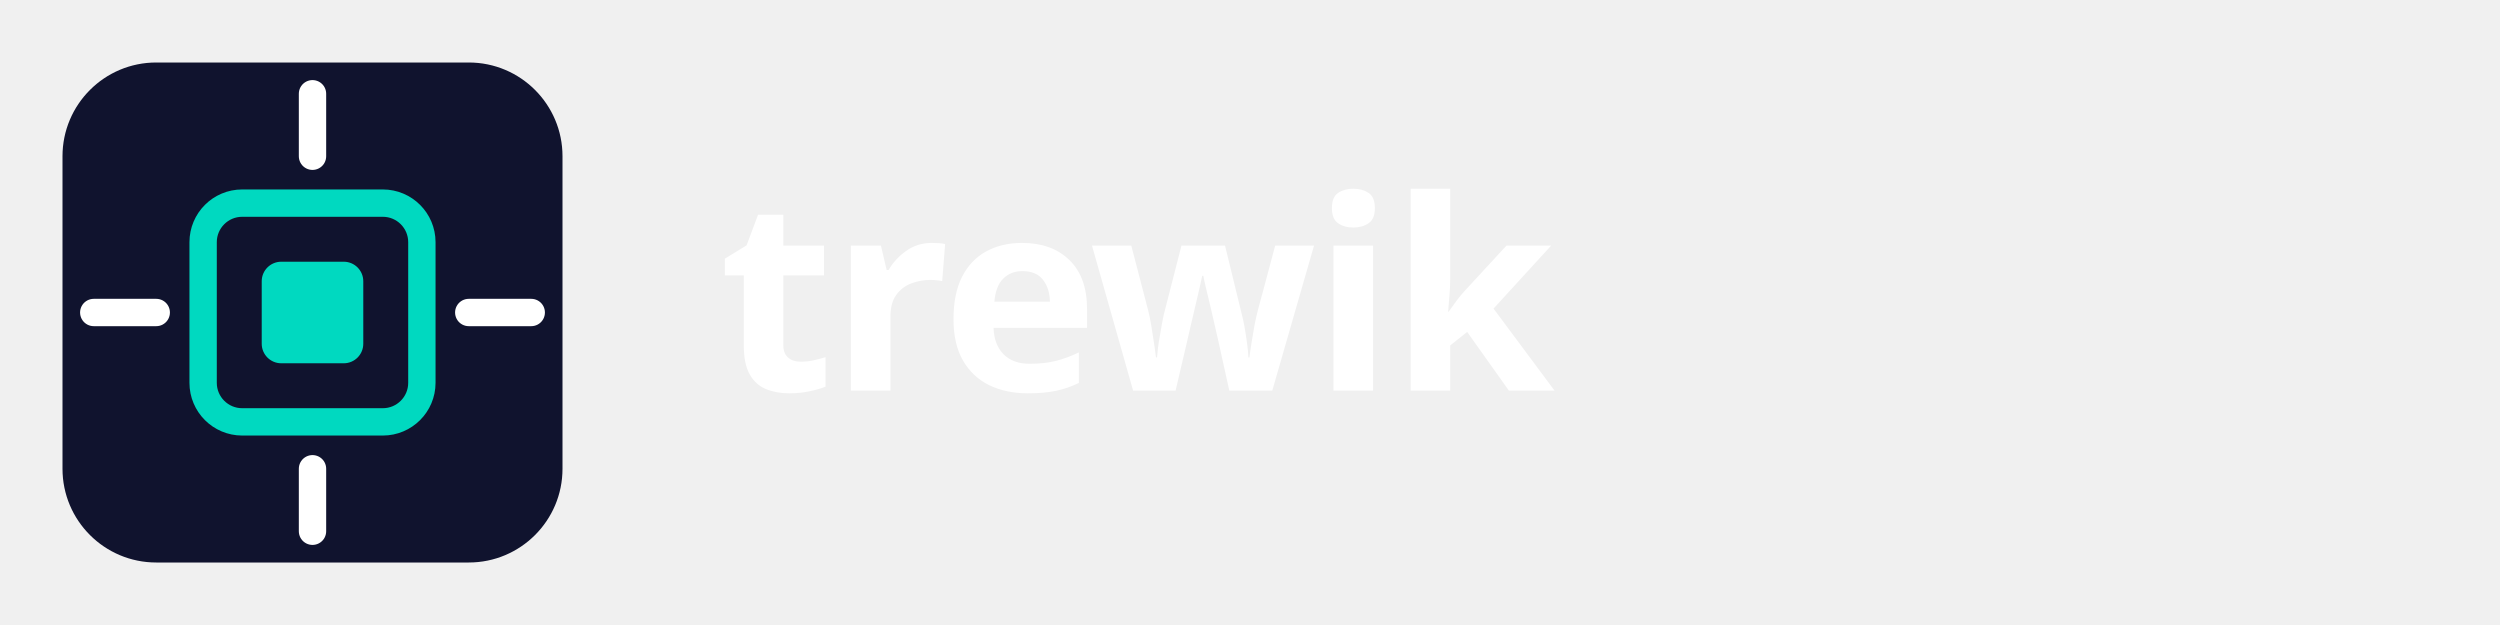
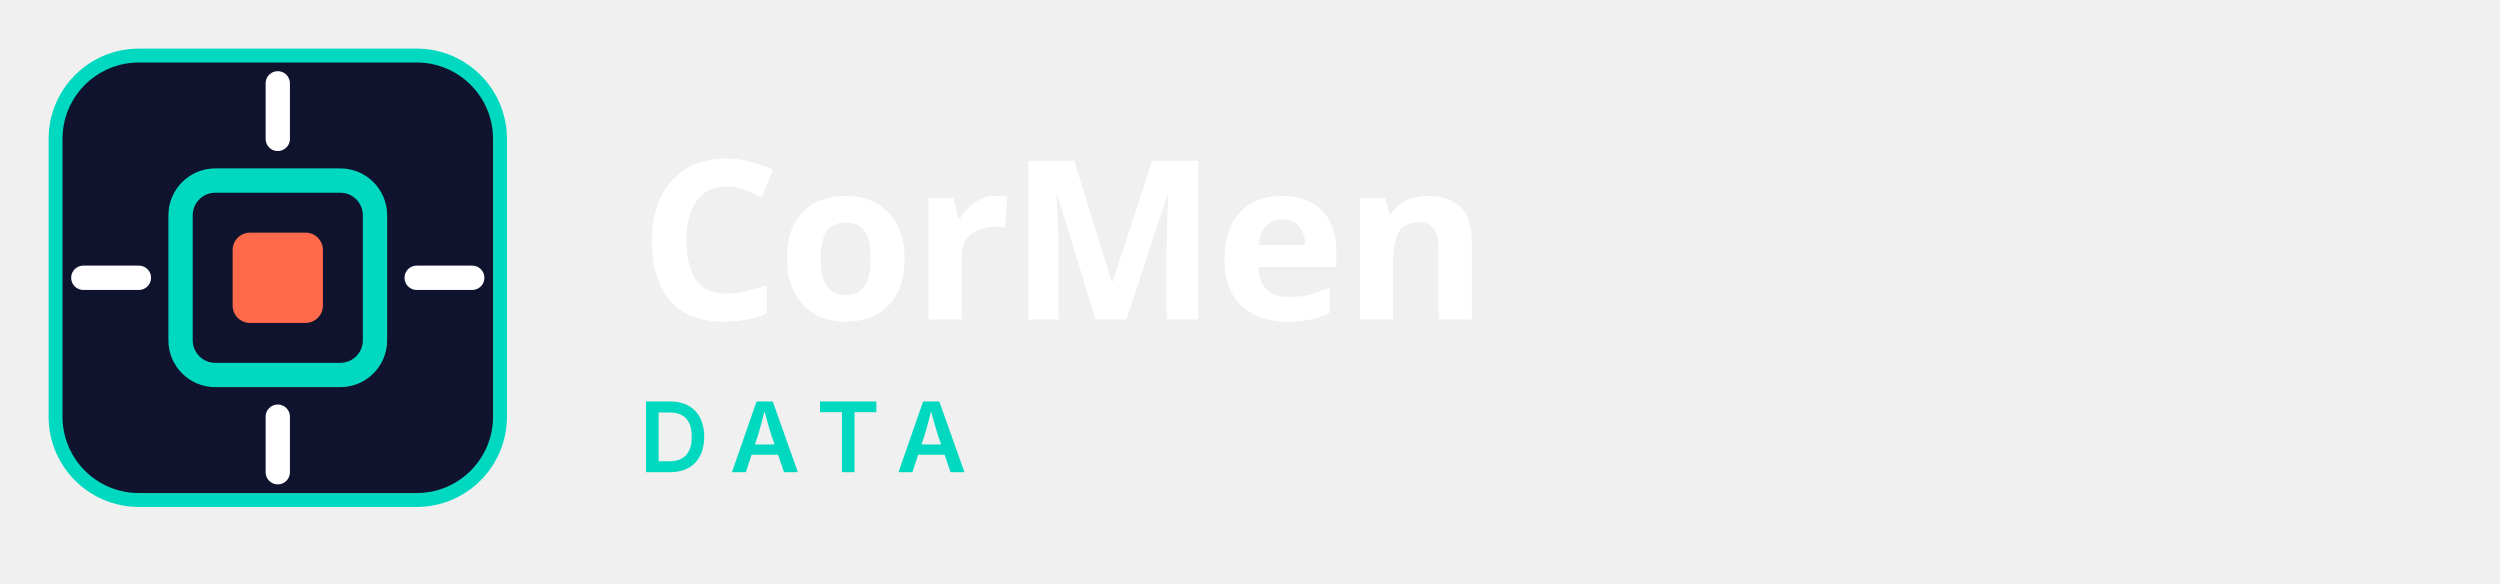
- <svg xmlns="http://www.w3.org/2000/svg" viewBox="0 0 320 80" width="320" height="80">
-   <rect x="8" y="8" width="64" height="64" rx="12" fill="#10132e" />
+ <svg xmlns="http://www.w3.org/2000/svg" viewBox="0 0 360 84" width="360" height="84">
+   <rect x="8" y="8" width="64" height="64" rx="12" fill="#10132e" stroke="#00D9C0" stroke-width="2" />
  <rect x="26" y="26" width="28" height="28" rx="5" stroke="#00D9C0" stroke-width="3.5" fill="none" />
-   <rect x="33.5" y="33.5" width="13" height="13" rx="2.5" fill="#00D9C0" />
+   <rect x="33.5" y="33.5" width="13" height="13" rx="2.5" fill="#ff6b4a" />
  <line x1="40" y1="12" x2="40" y2="20" stroke="#ffffff" stroke-width="3.5" stroke-linecap="round" />
  <line x1="40" y1="60" x2="40" y2="68" stroke="#ffffff" stroke-width="3.5" stroke-linecap="round" />
  <line x1="12" y1="40" x2="20" y2="40" stroke="#ffffff" stroke-width="3.5" stroke-linecap="round" />
  <line x1="60" y1="40" x2="68" y2="40" stroke="#ffffff" stroke-width="3.5" stroke-linecap="round" />
-   <text x="92" y="50" font-family="Sora, sans-serif" font-weight="700" font-size="34" letter-spacing="-0.5" fill="#ffffff">trewik</text>
+   <text x="92" y="46" font-family="Sora, sans-serif" font-weight="700" font-size="32" letter-spacing="-0.5" fill="#ffffff">CorMen</text>
+   <text x="92" y="68" font-family="Inter, sans-serif" font-weight="600" font-size="14" letter-spacing="3.5" fill="#00d9c0">DATA</text>
</svg>
